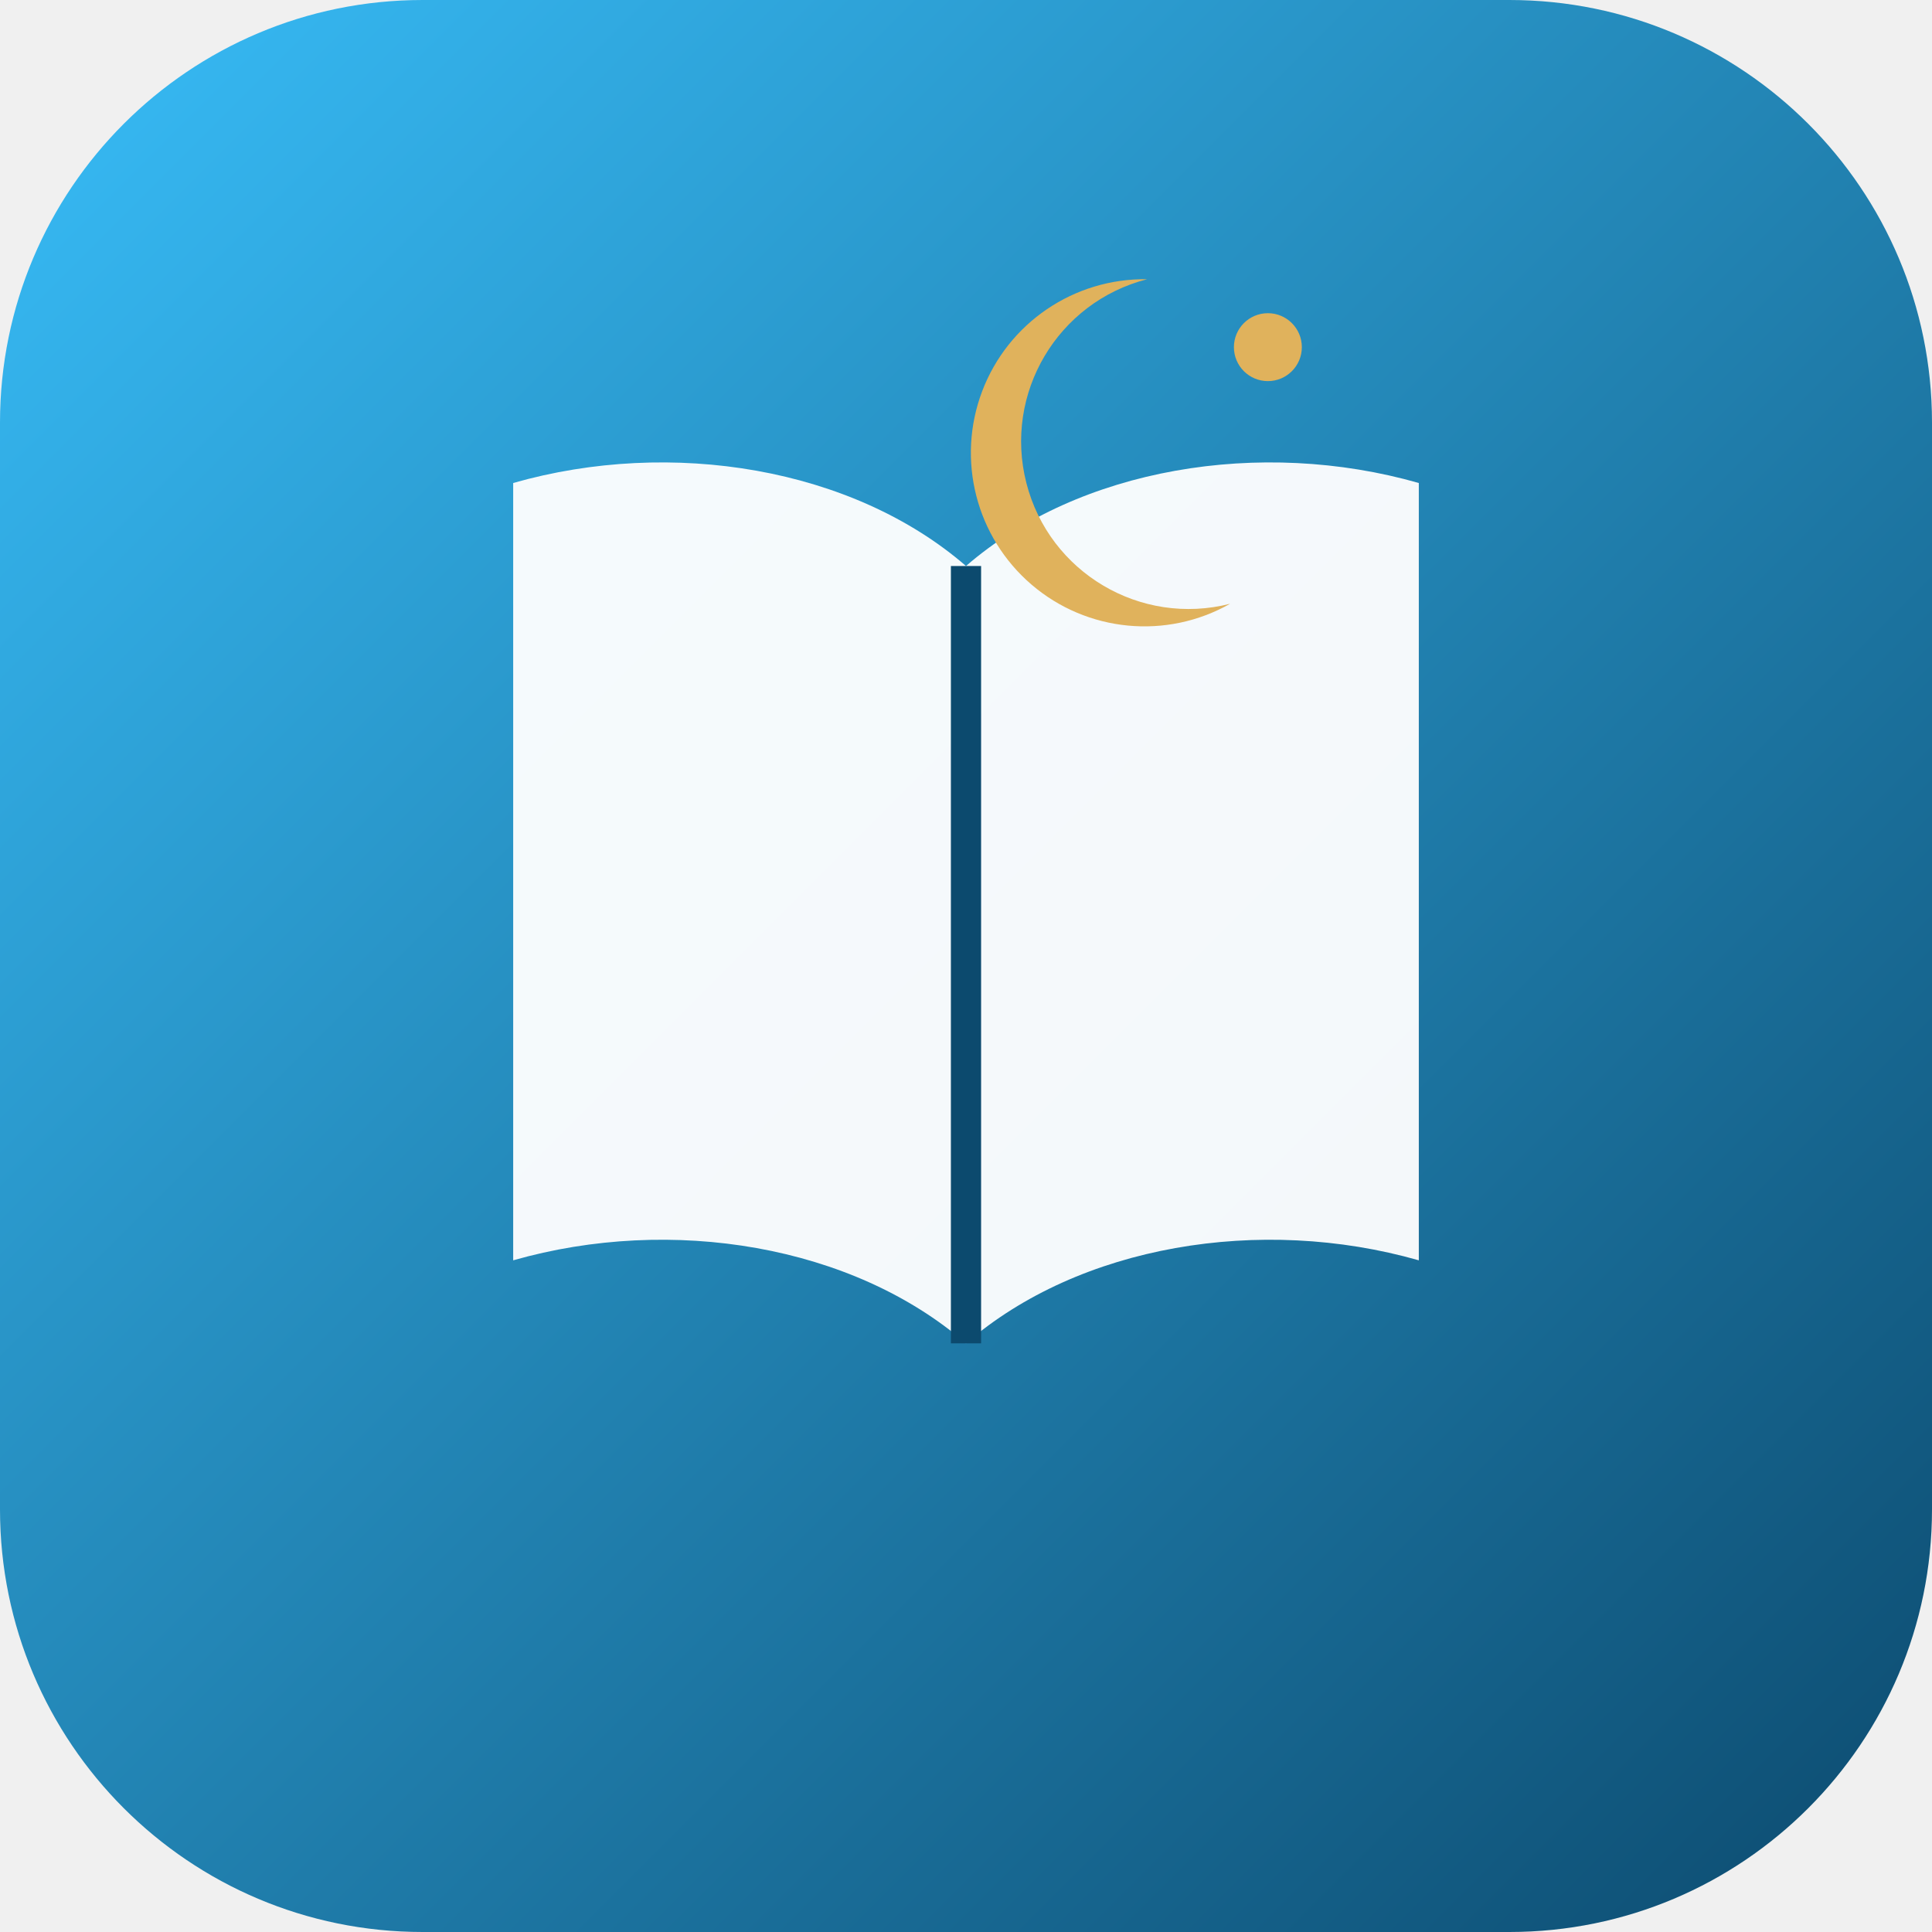
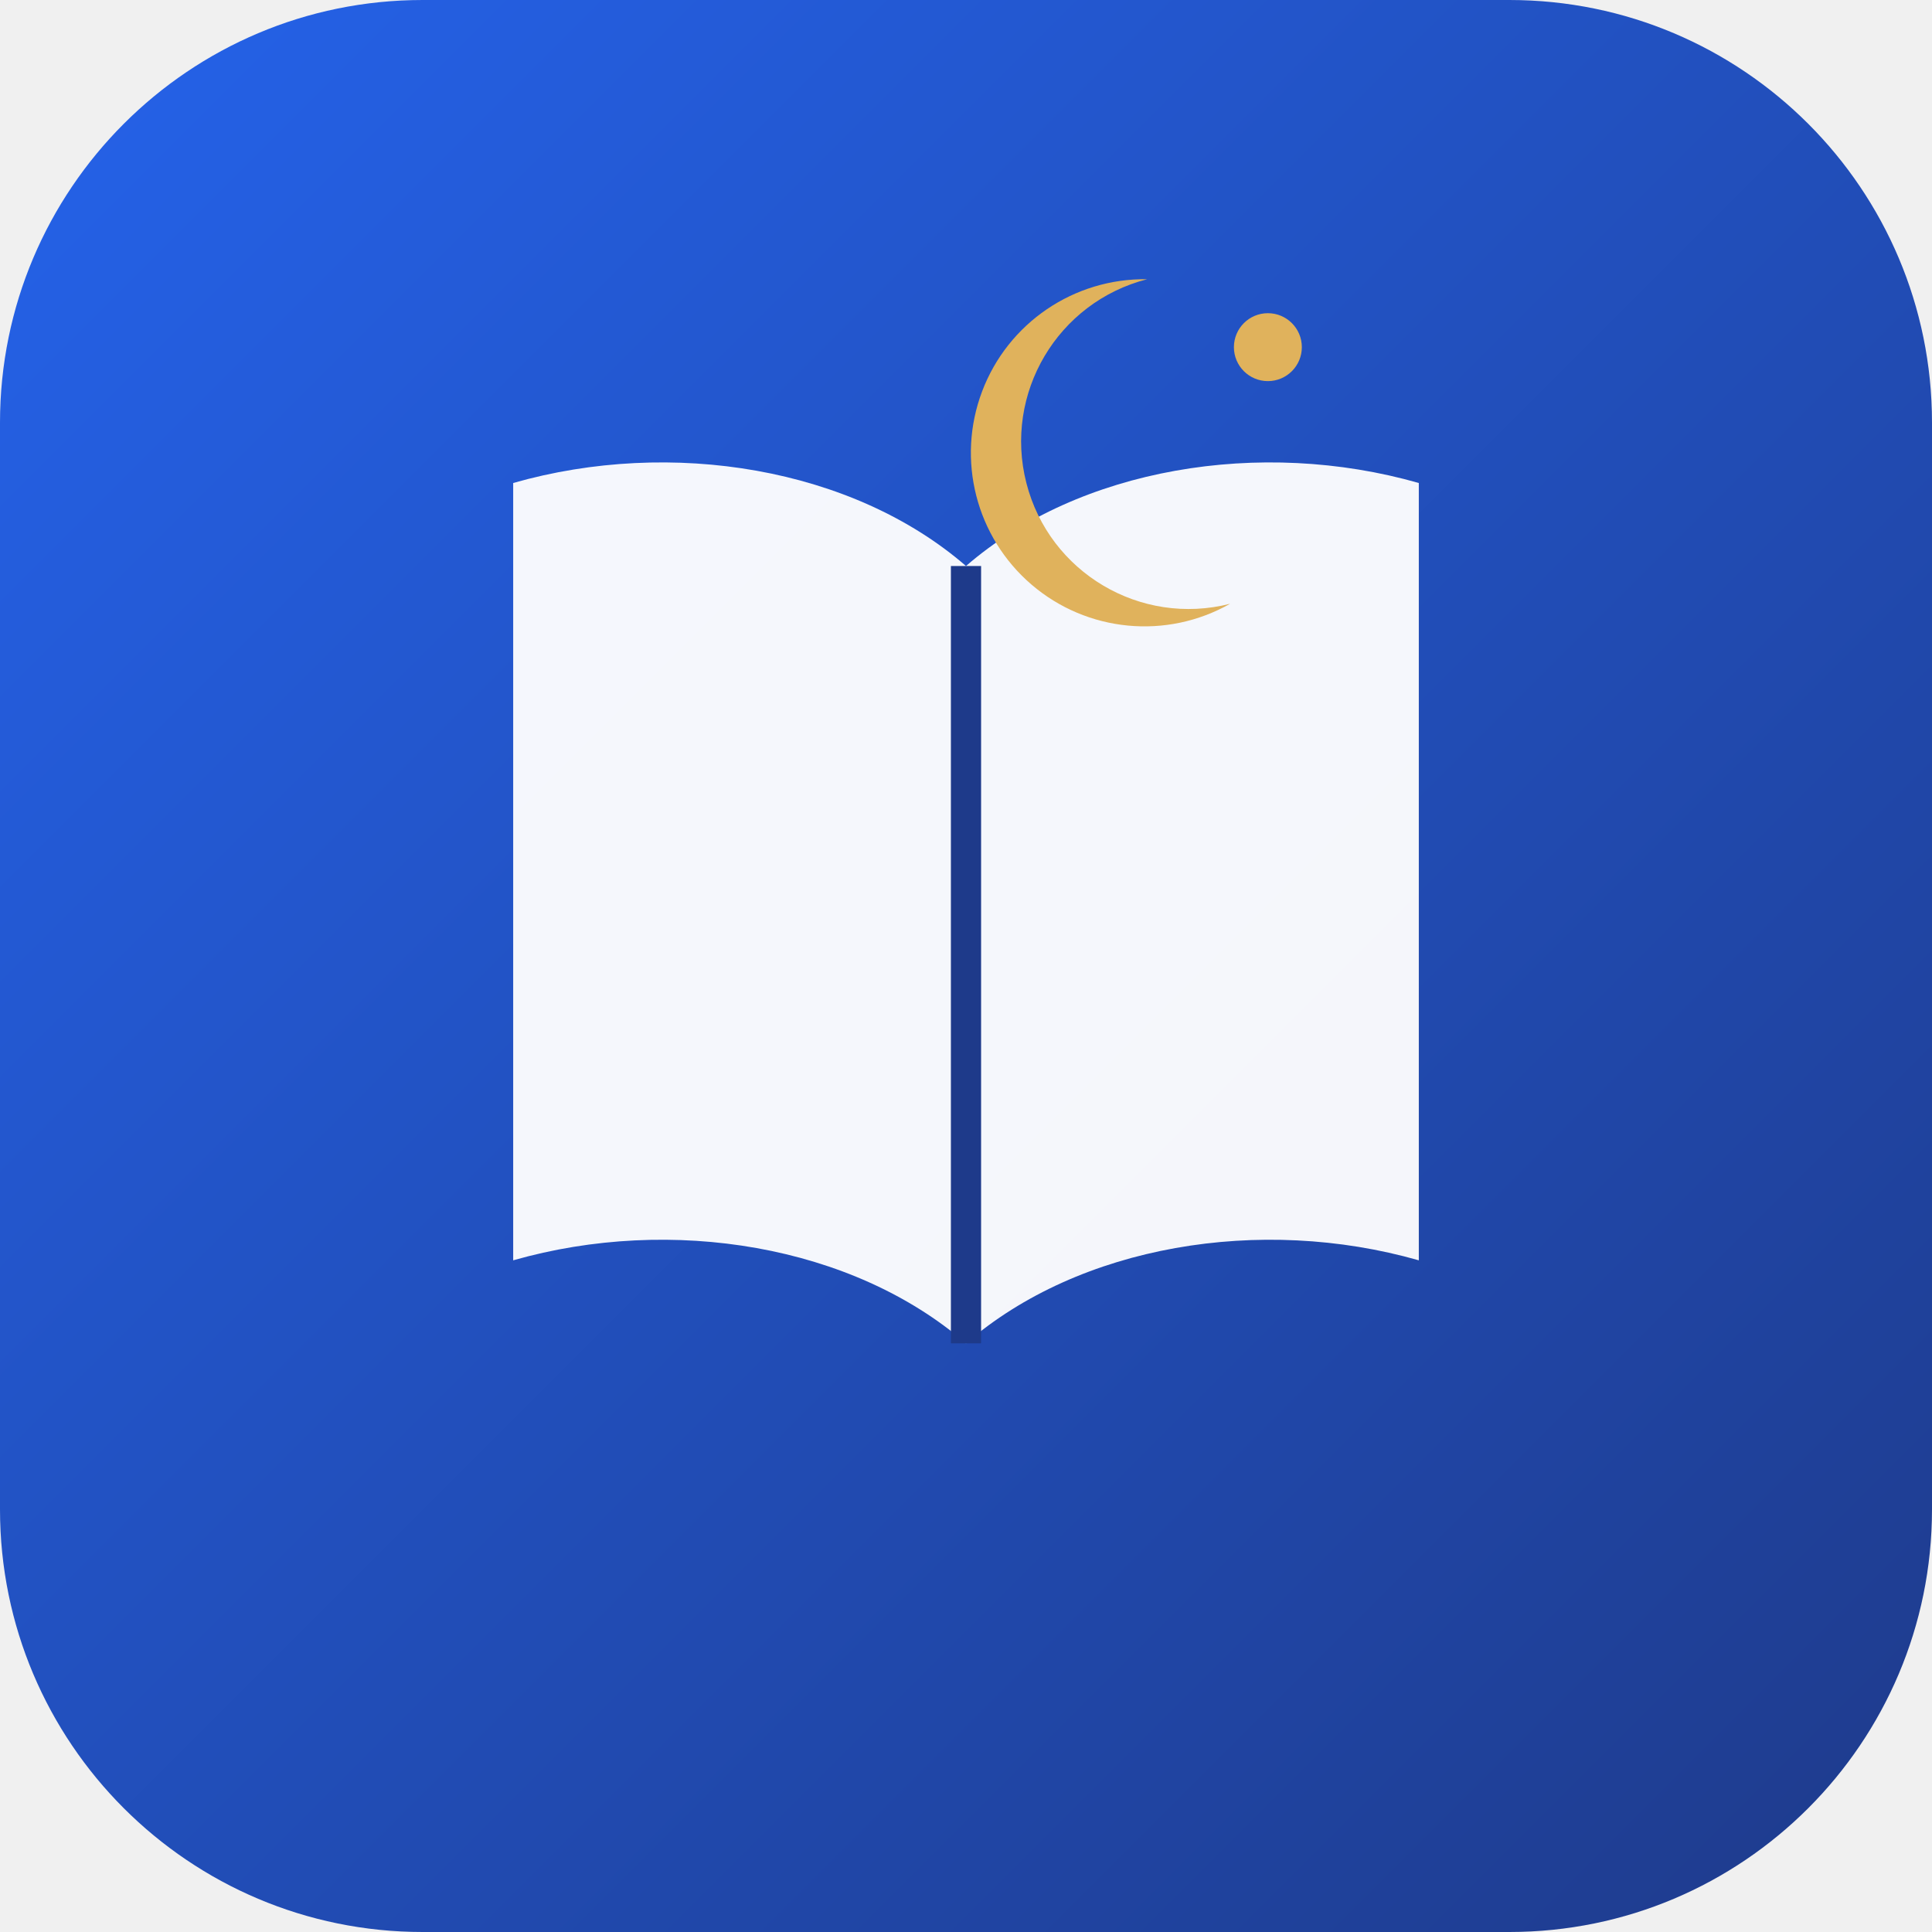
<svg xmlns="http://www.w3.org/2000/svg" viewBox="0 0 512 512">
  <defs>
    <linearGradient id="g" x1="0" y1="0" x2="1" y2="1">
-       <stop offset="0" stop-color="#38bdf8" />
-       <stop offset="1" stop-color="#0c4a6e" />
+       <stop offset="0" stop-color="#2563eb" />
+       <stop offset="1" stop-color="#1e3a8a" />
    </linearGradient>
  </defs>
  <rect width="512" height="512" rx="112" fill="url(#g)" />
  <path d="M256 150c-30-26-78-34-120-22v206c42-12 90-4 120 22 30-26 78-34 120-22V128c-42-12-90-4-120 22z" fill="#fff" opacity=".95" />
-   <path d="M256 150v206" stroke="#0c4a6e" stroke-width="8" />
+   <path d="M256 150v206" stroke="#1e3a8a" stroke-width="8" />
  <path d="M304 74a46 46 0 1 0 22 86 38 38 0 1 1-22-86z" fill="#e0b25c" />
  <circle cx="336" cy="92" r="9" fill="#e0b25c" />
</svg>
